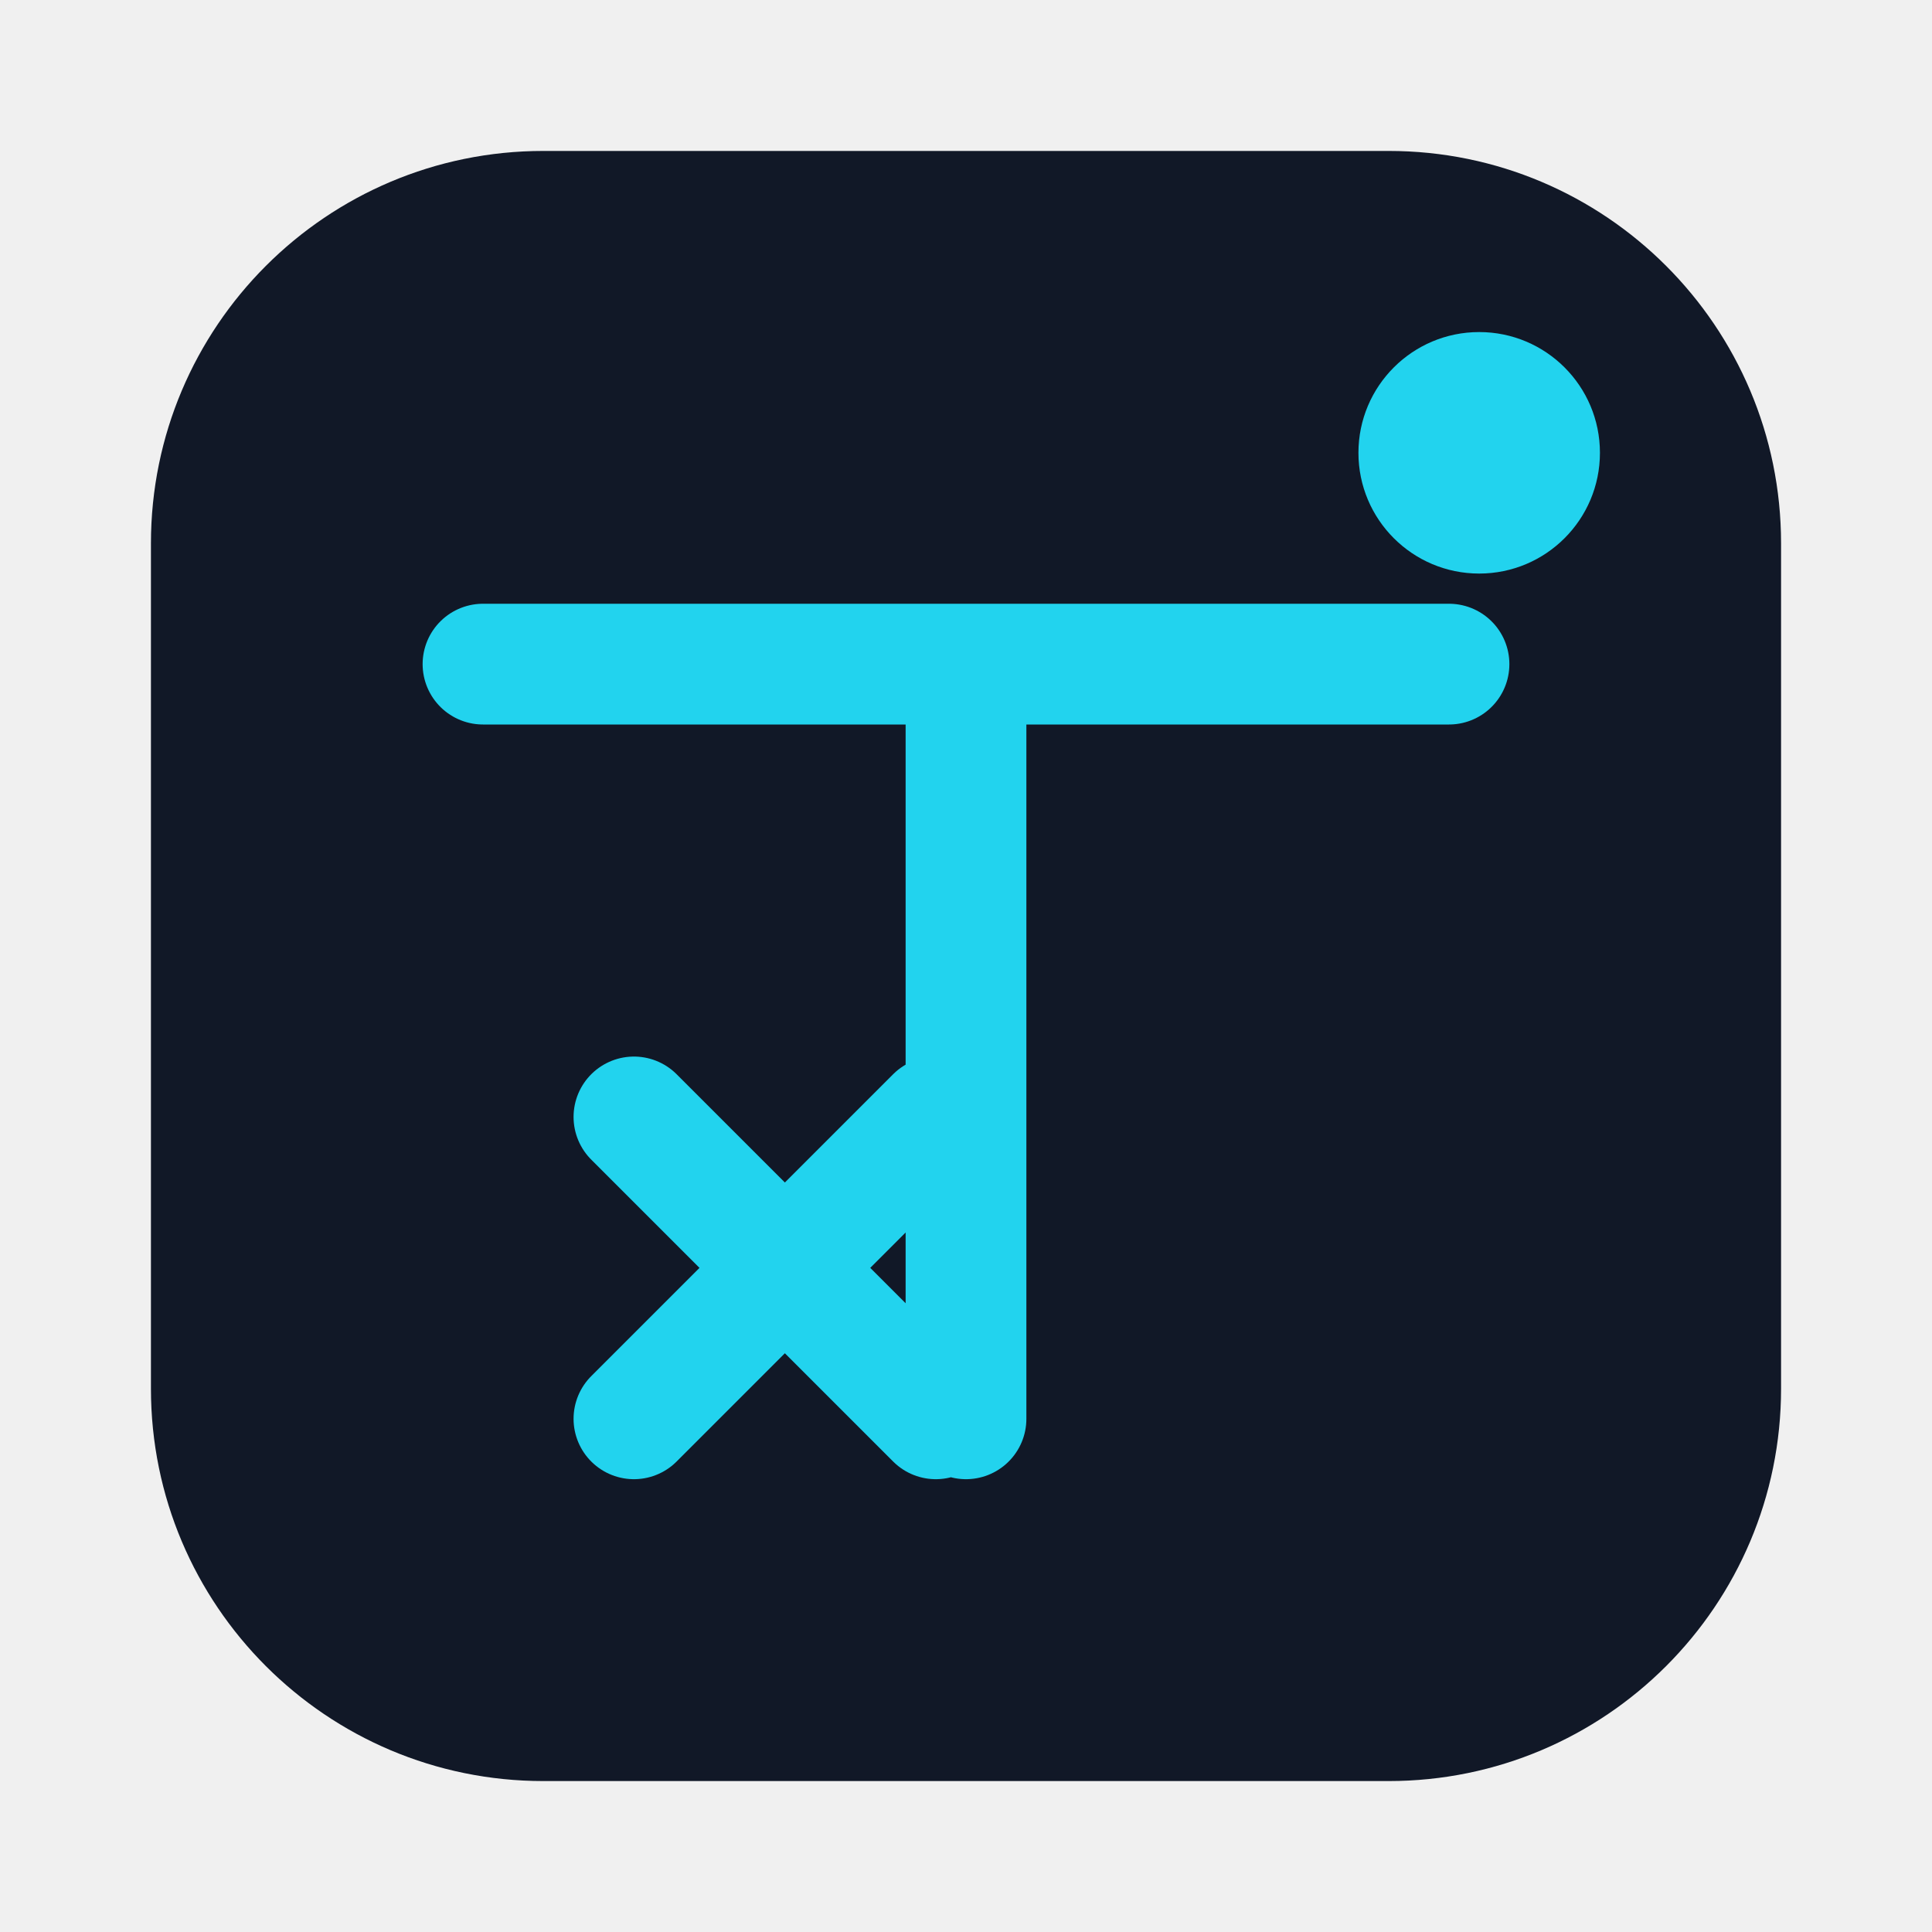
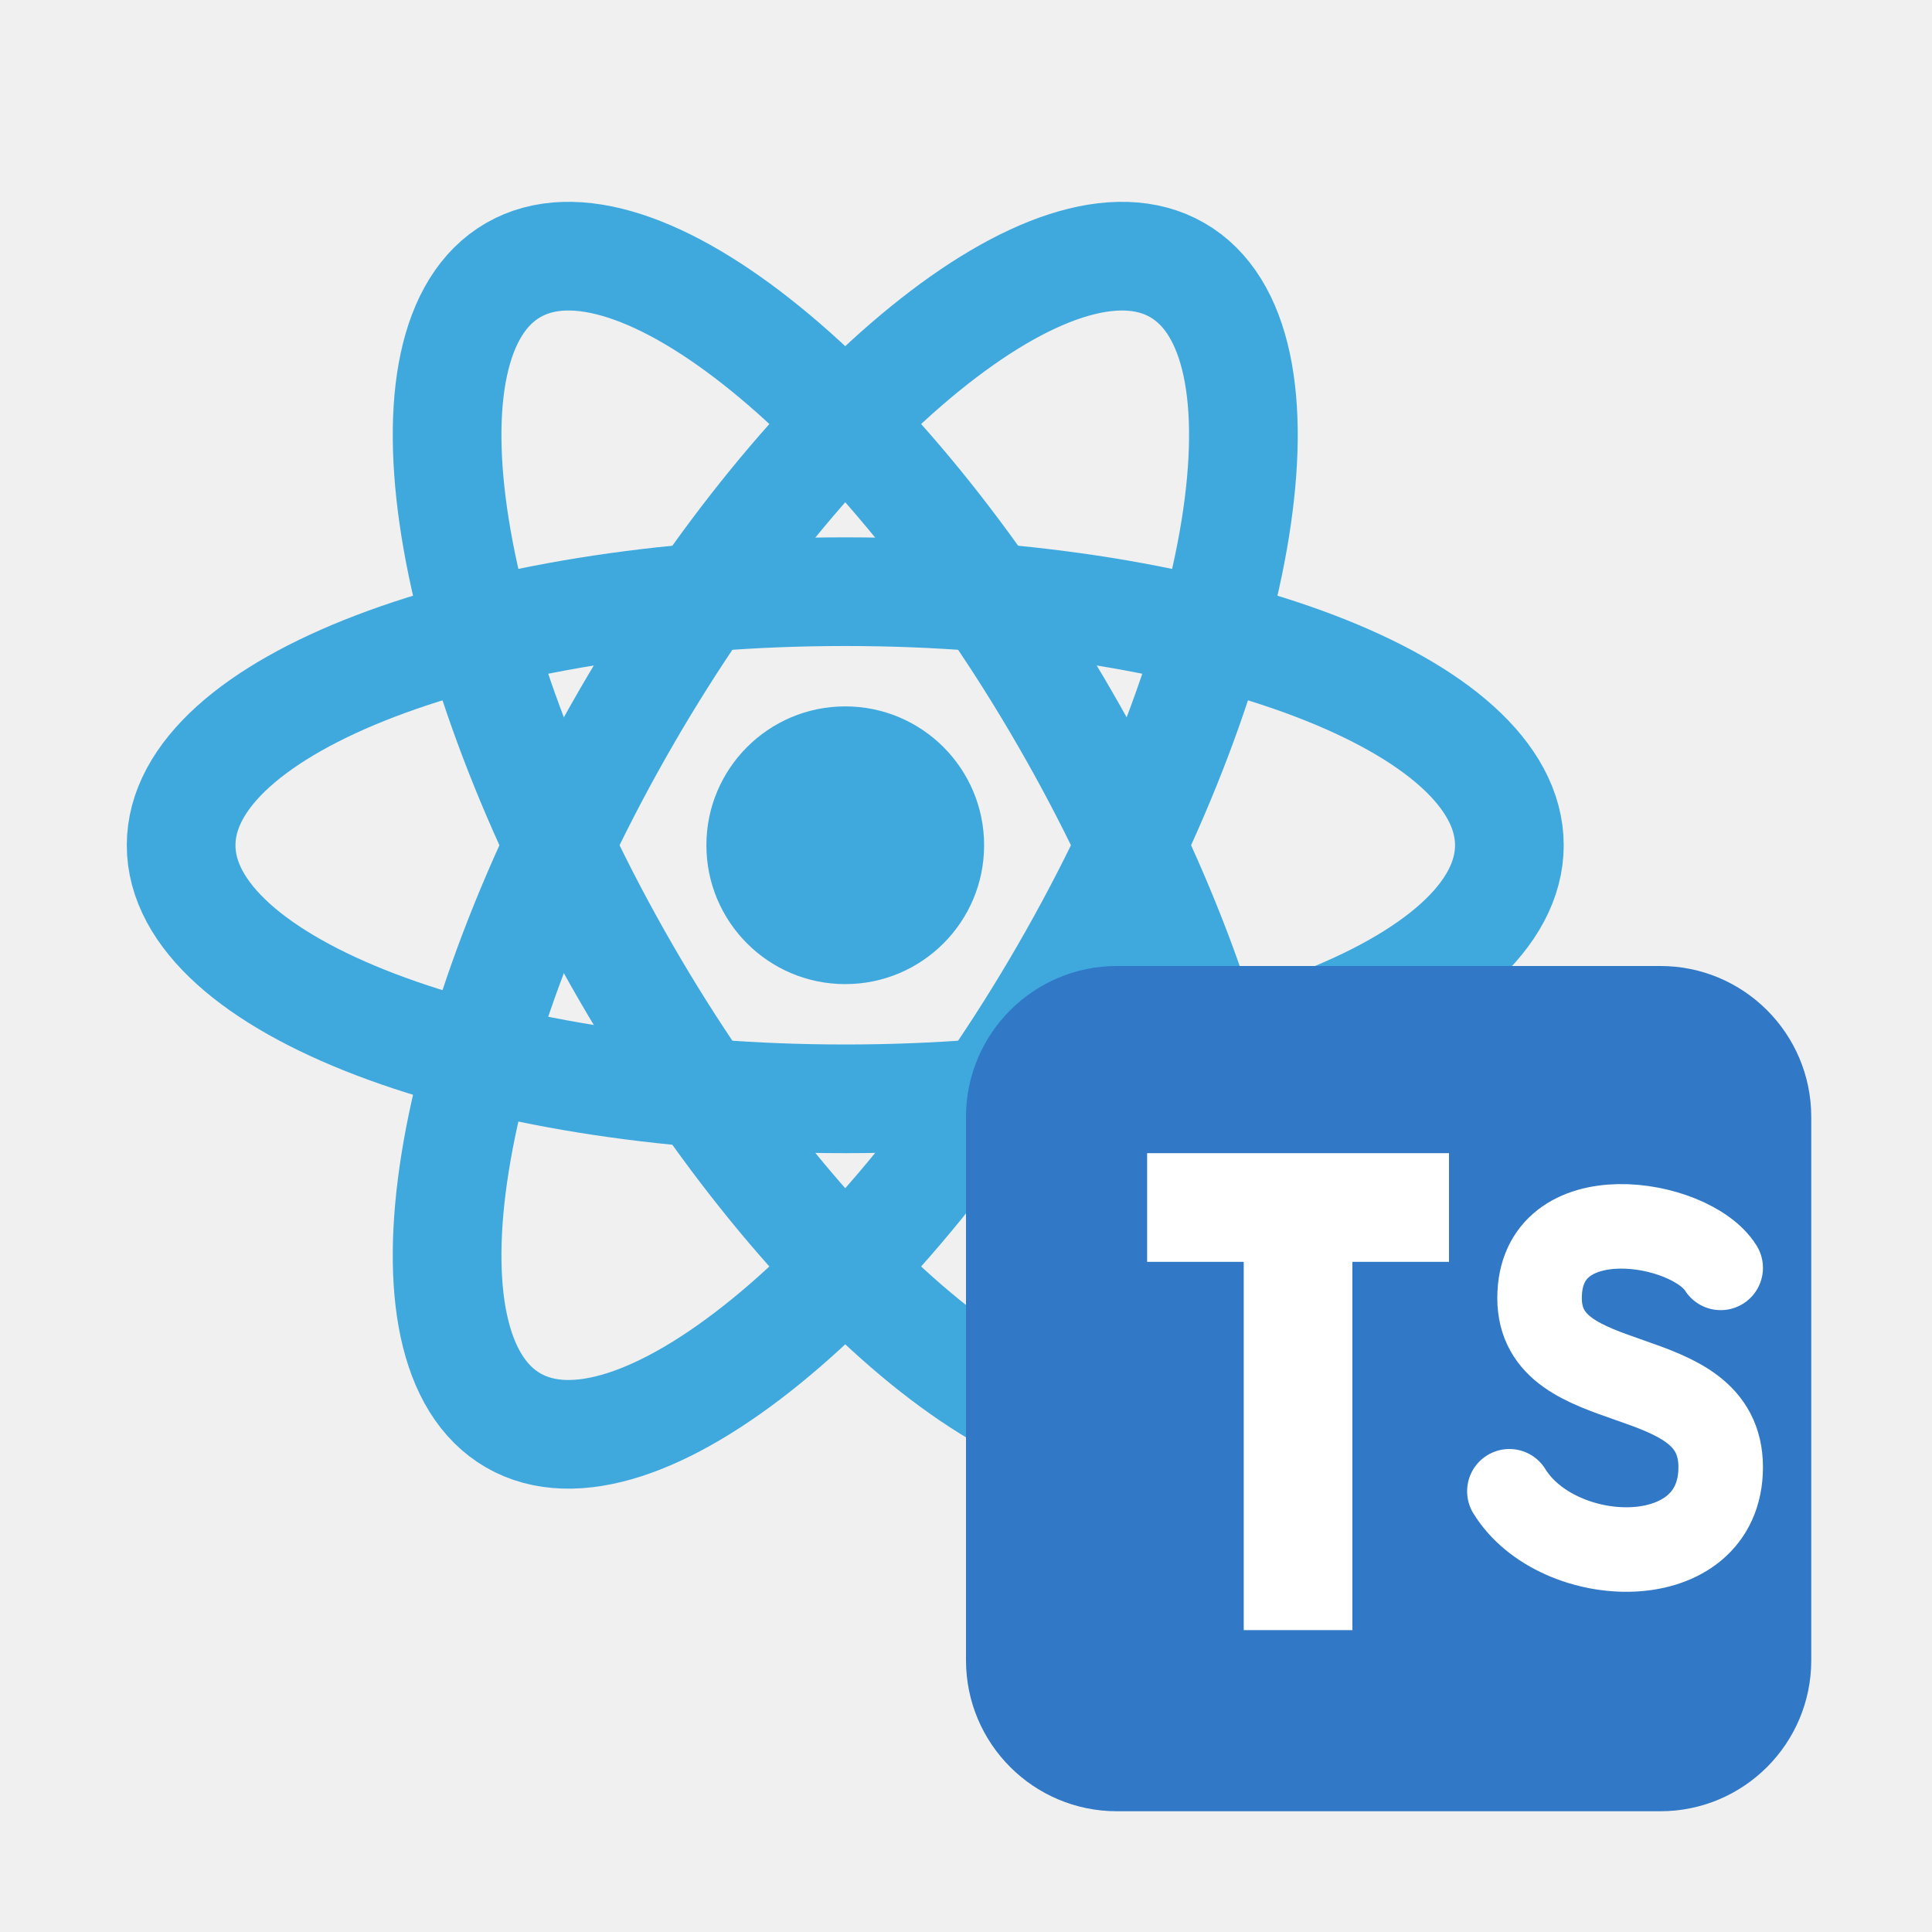
- <svg xmlns="http://www.w3.org/2000/svg" viewBox="0 0 64 64">
-   <rect x="5" y="5" width="54" height="54" rx="13" fill="#111827" />
-   <path d="M16 22h32M32 22v25M21 37l10 10M31 37L21 47" fill="none" stroke="#22D3EE" stroke-width="4" stroke-linecap="round" stroke-linejoin="round" />
-   <circle cx="49" cy="15" r="4" fill="#22D3EE" />
+ <svg xmlns="http://www.w3.org/2000/svg" width="16" height="16" viewBox="0 0 32 32">
+   <g fill="none" stroke="#3FA9DE" stroke-width="1.8">
+     <ellipse cx="14" cy="14" rx="11" ry="4.2" />
+     <ellipse cx="14" cy="14" rx="11" ry="4.2" transform="rotate(60 14 14)" />
+     <ellipse cx="14" cy="14" rx="11" ry="4.2" transform="rotate(120 14 14)" />
+   </g>
+   <circle cx="14" cy="14" r="2.3" fill="#3FA9DE" />
+   <rect x="16" y="16" width="14" height="14" rx="2.5" fill="#3178C6" />
+   <path d="M19 20h5M21.5 20v7" stroke="#fff" stroke-width="1.8" fill="none" />
+   <path d="M28.5 21c-.5-.8-3-1.2-3 .5s3 1 3 2.8-2.7 1.7-3.5.4" stroke="#fff" stroke-width="1.4" fill="none" stroke-linecap="round" />
</svg>
